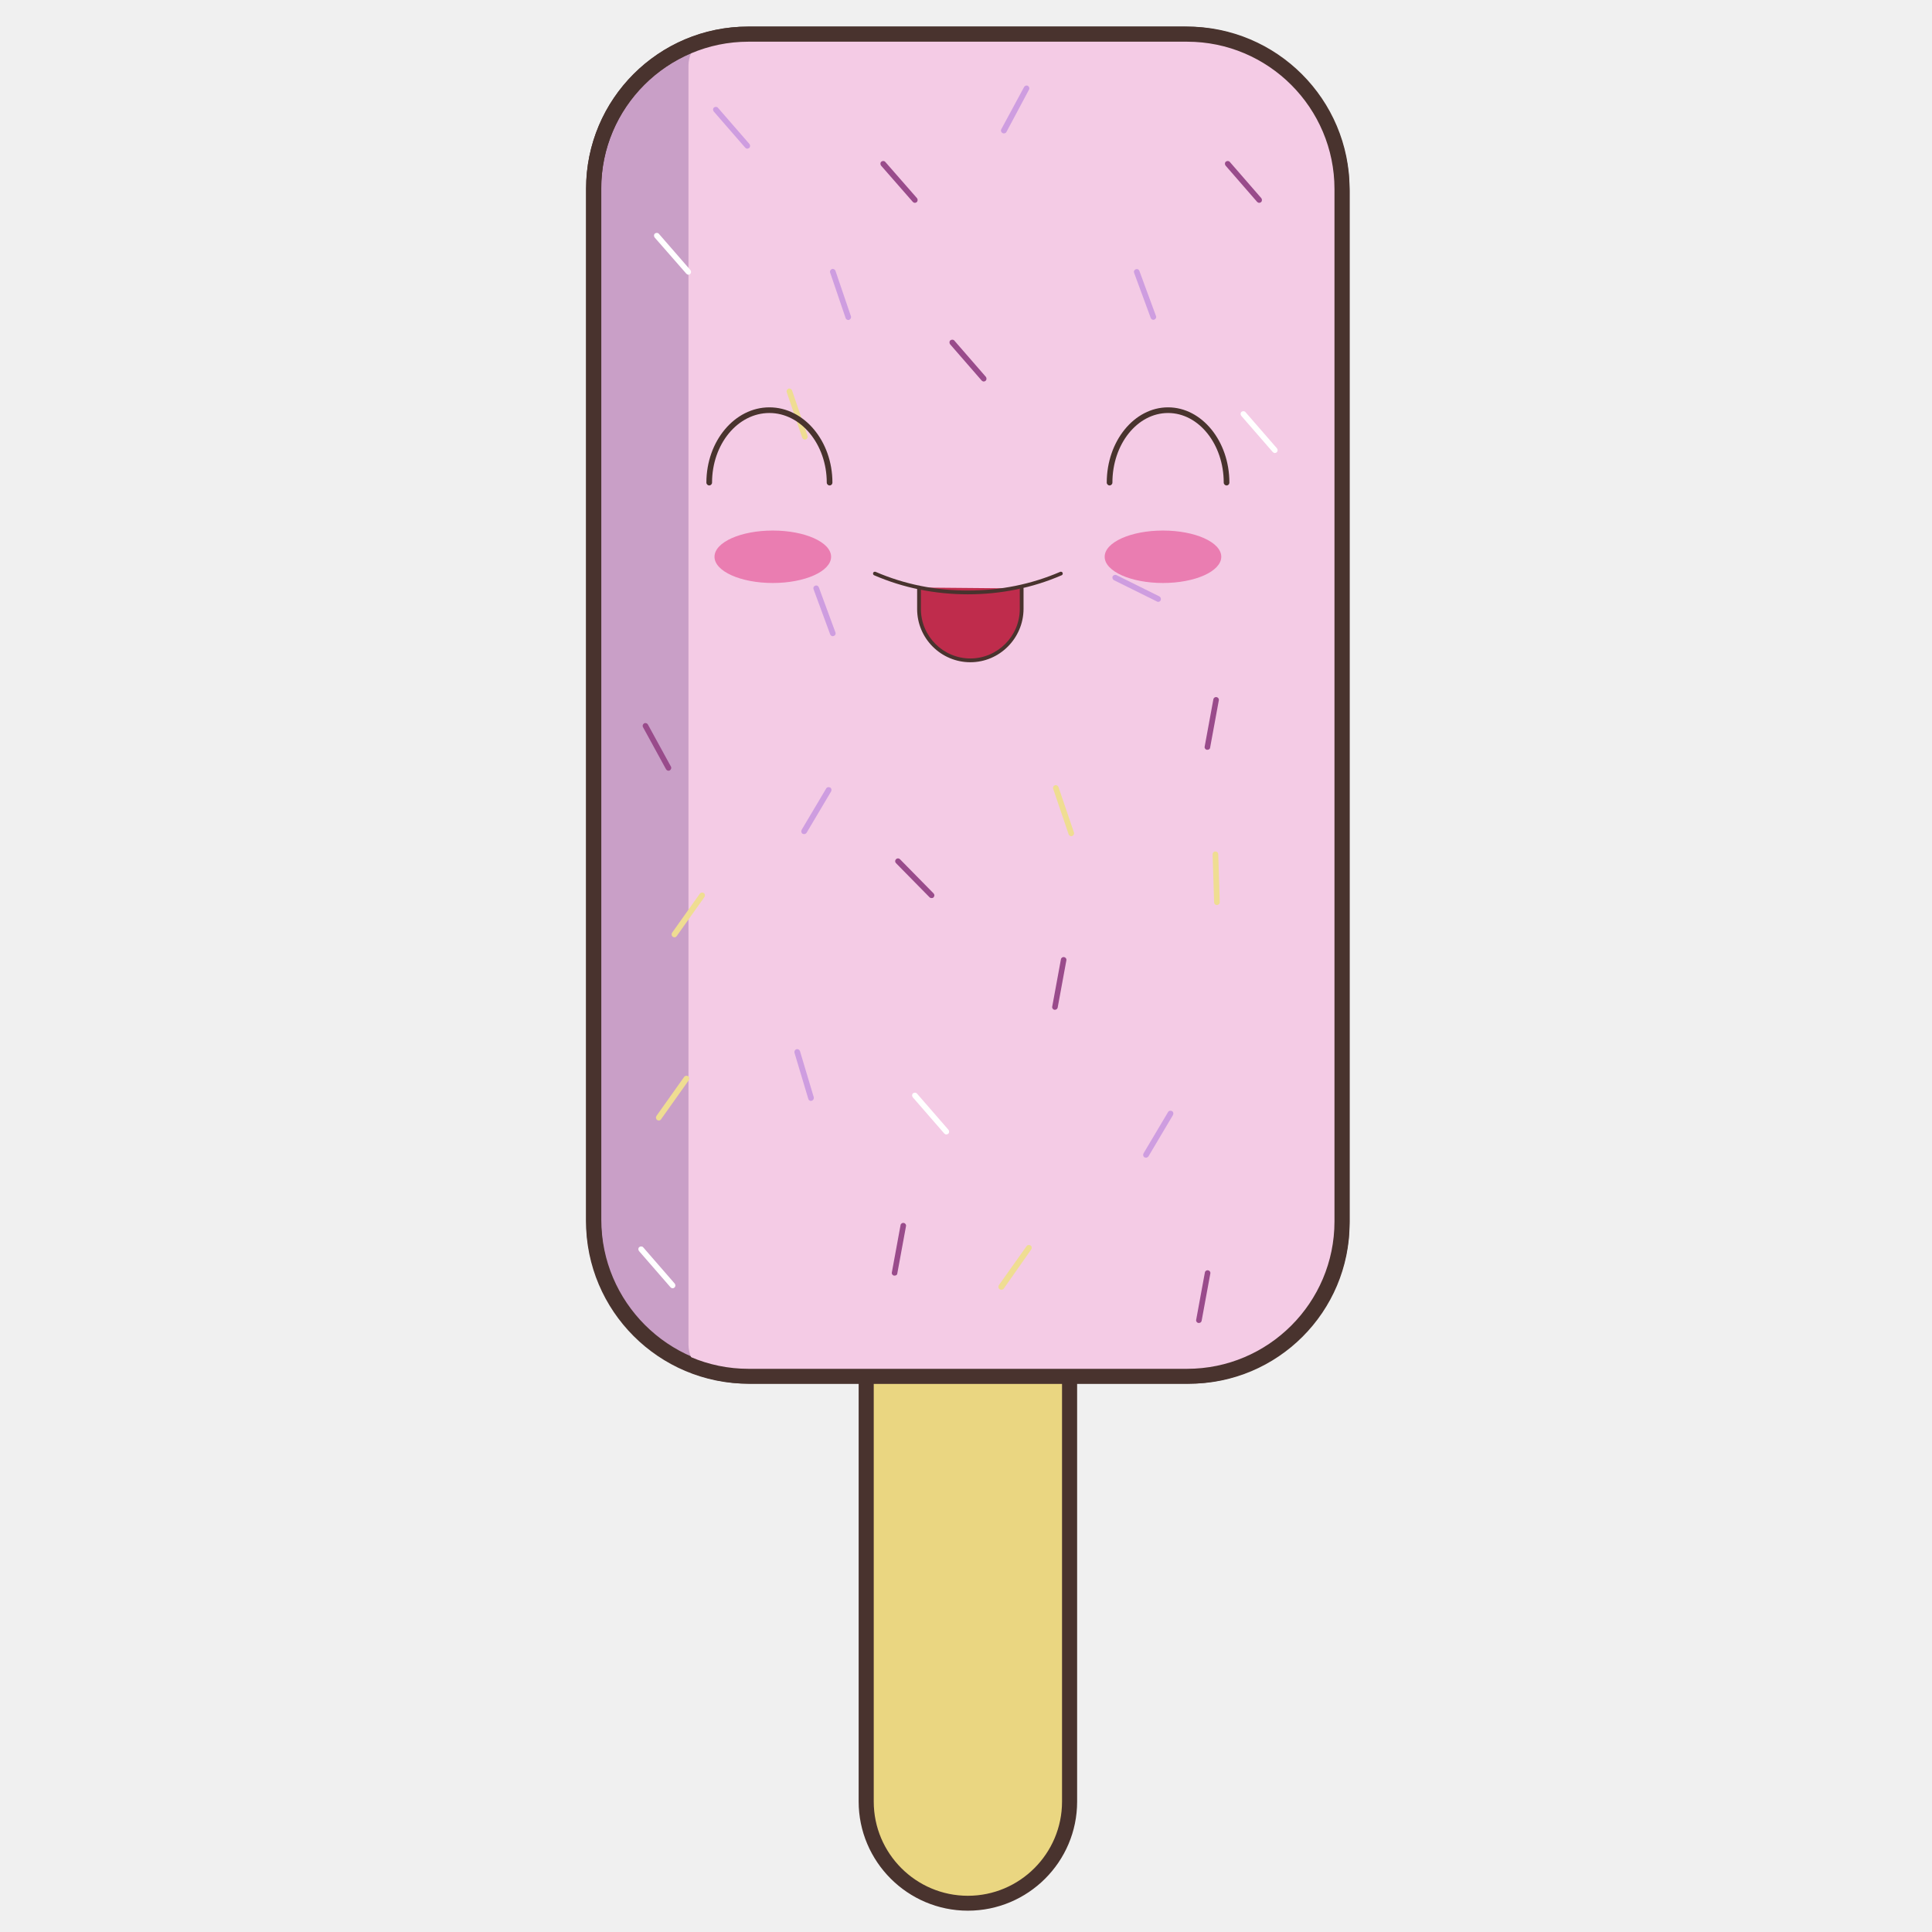
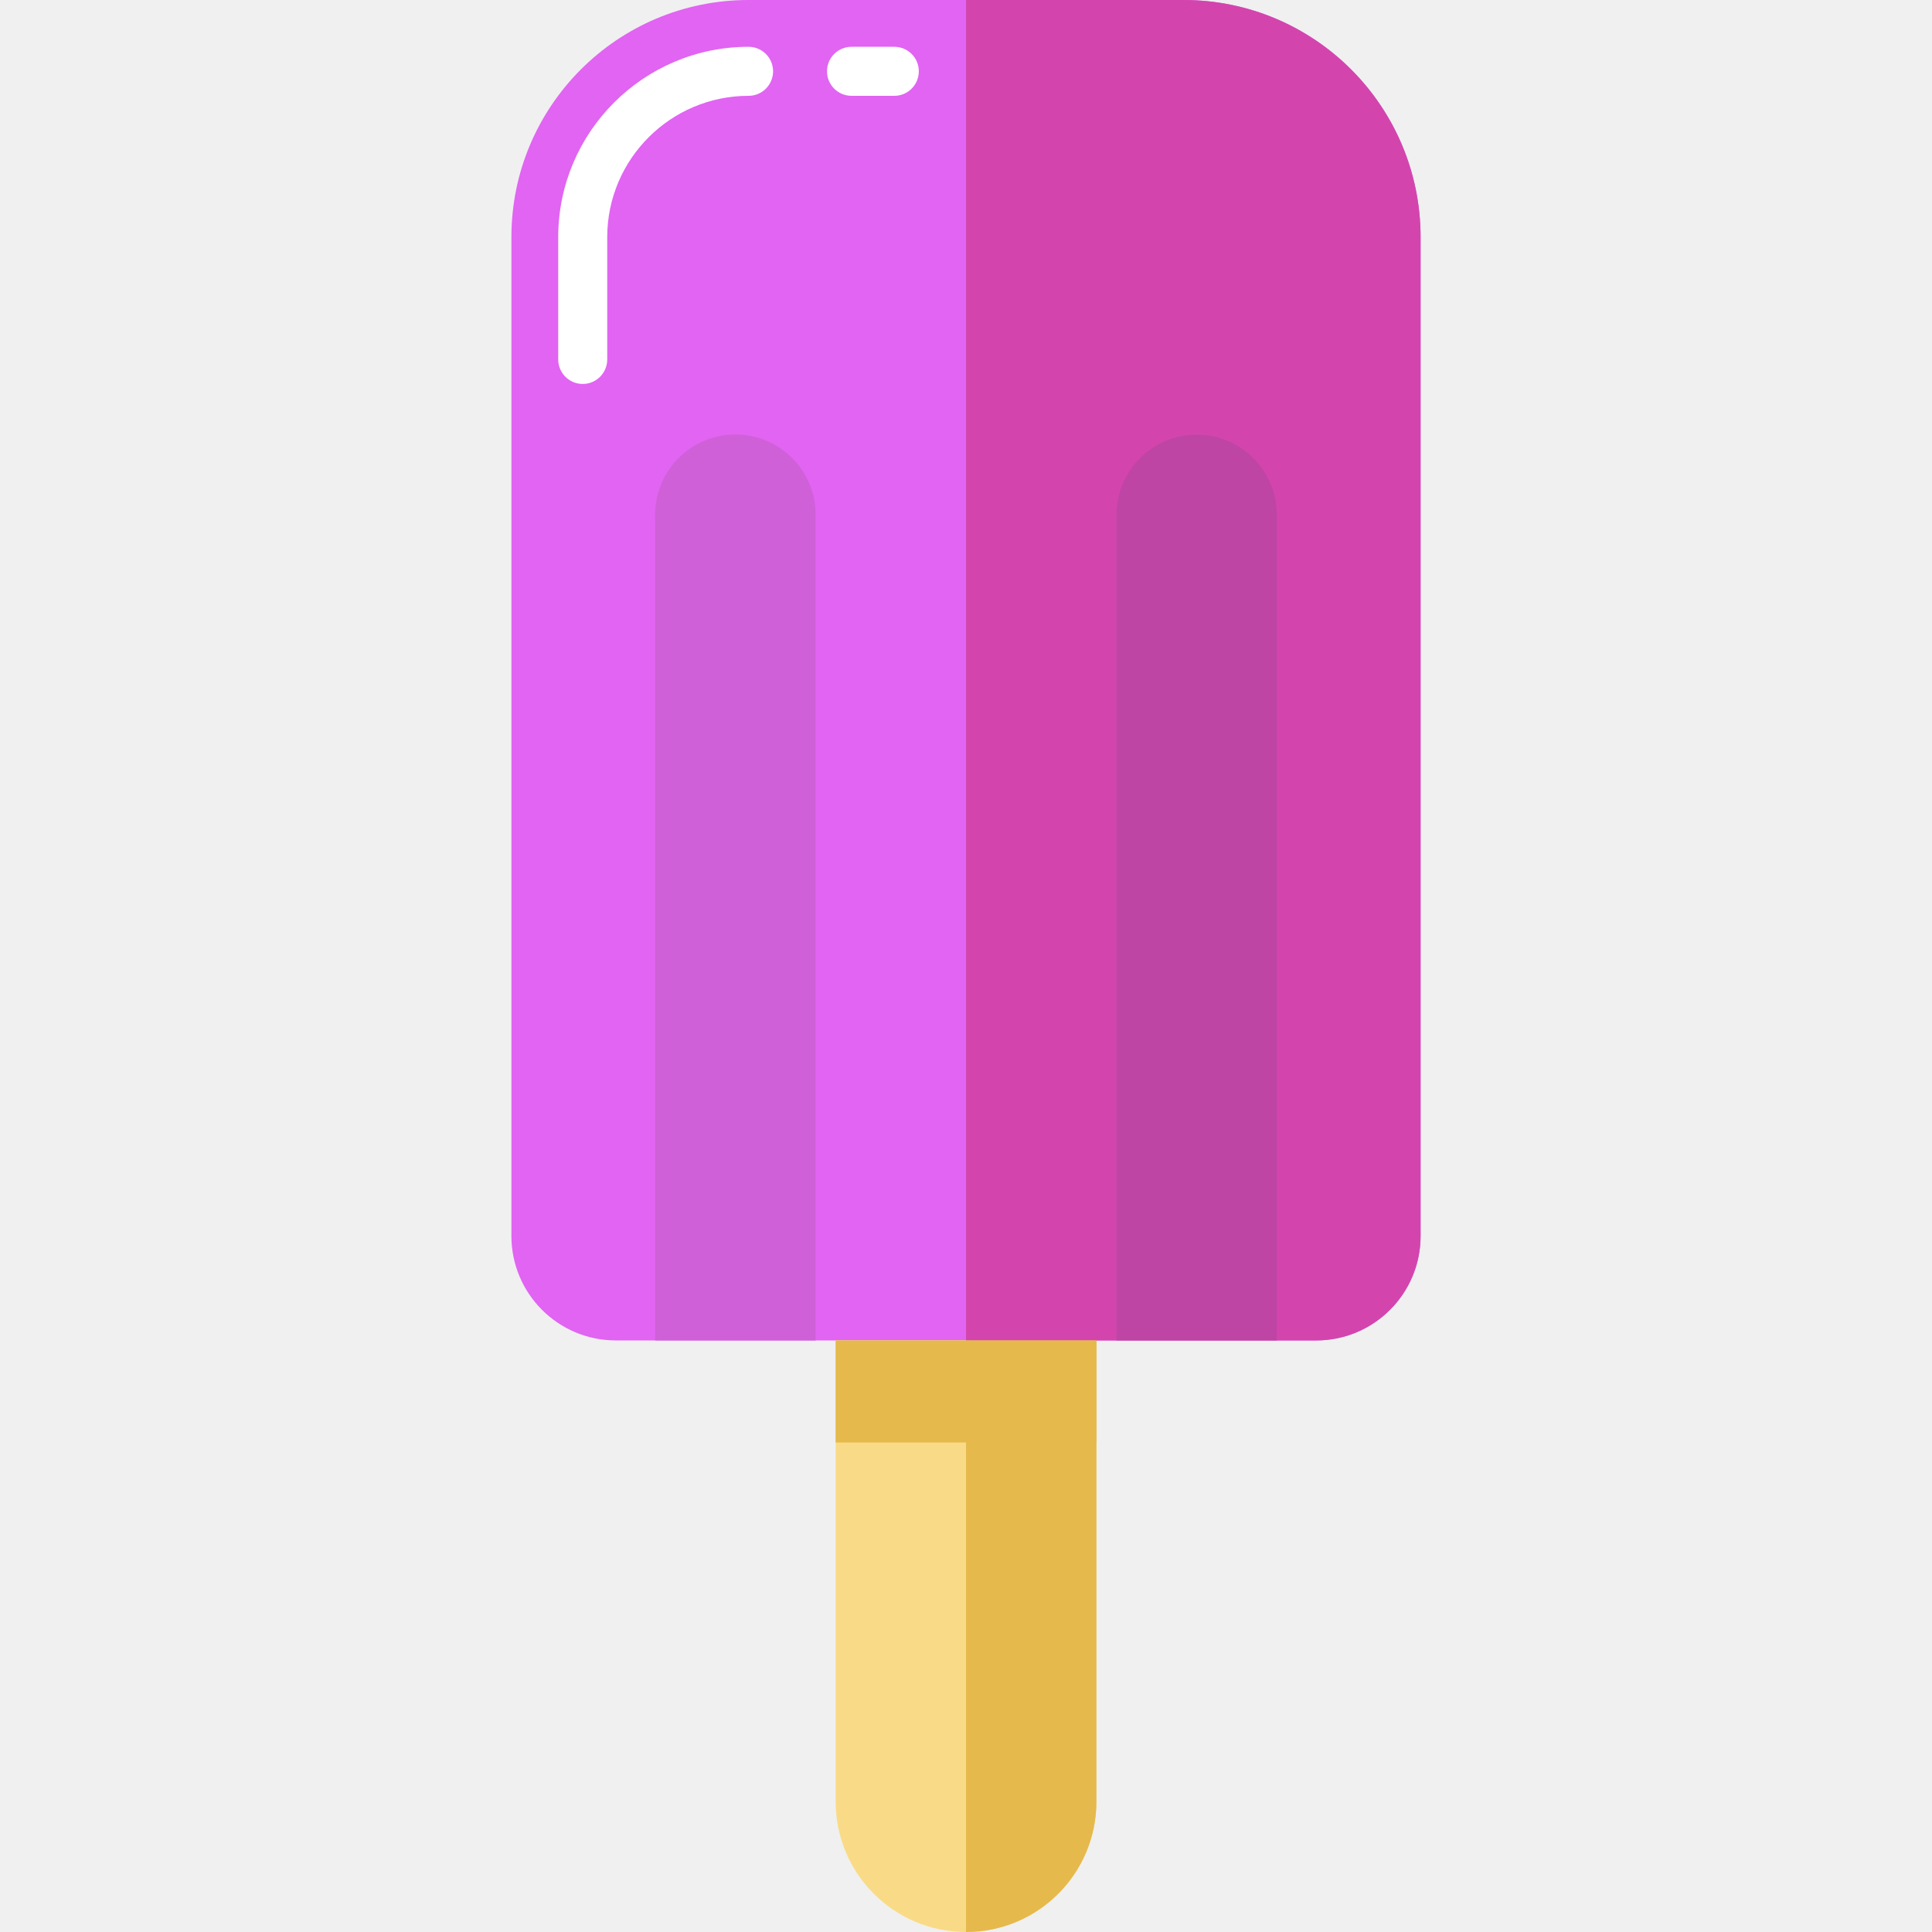
- <svg xmlns="http://www.w3.org/2000/svg" width="800px" height="800px" viewBox="0 0 1024 1024" class="icon" version="1.1">
-   <path d="M513 1008.7c-29.7 0-53.9-24.1-53.9-53.9v-320c0-1 0.8-1.9 1.9-1.9h104c1 0 1.9 0.8 1.9 1.9v320.1c0 29.7-24.2 53.8-53.9 53.8z" fill="#EAD681" />
-   <path d="M513 1012.7c-31.9 0-57.9-26-57.9-57.9v-320c0-3.3 2.6-5.9 5.9-5.9h104c3.3 0 5.9 2.6 5.9 5.9v320.1c0 31.9-26 57.8-57.9 57.8z m-49.9-375.8v318c0 27.5 22.4 49.9 49.9 49.9s49.9-22.4 49.9-49.9v-318h-99.8z" fill="#49332E" />
-   <path d="M630.3 729.4H397.6c-45.8 0-82.9-37.1-82.9-82.9V99.7c0-45.1 36.6-81.6 81.6-81.6h231.8c46 0 83.2 37.3 83.2 83.2v547.1c0 44.7-36.2 81-81 81z" fill="#C99FC7" />
-   <path d="M630.3 733.4H397.6c-47.9 0-86.9-39-86.9-86.9V99.7c0-47.2 38.4-85.6 85.6-85.6h231.8c48.1 0 87.2 39.1 87.2 87.2v547.1c0 46.9-38.1 85-85 85z m-234-711.3c-42.8 0-77.6 34.8-77.6 77.6v546.8c0 43.5 35.4 78.9 78.9 78.9h232.8c42.5 0 77-34.5 77-77V101.3c0-43.7-35.5-79.2-79.2-79.2H396.3z" fill="#49332E" />
-   <path d="M629.7 729.4h-248c-9.3 0-16.8-7.5-16.8-16.8V34.9c0-9.3 7.5-16.8 16.8-16.8h248c45.1 0 81.6 36.6 81.6 81.6v548c0 45.2-36.5 81.7-81.6 81.7z" fill="#F4CBE5" />
-   <path d="M629.3 733.4H396.7c-47.5 0-86.1-38.6-86.1-86.1V100.2c0-47.5 38.6-86.1 86.1-86.1h232.5c47.5 0 86.1 38.6 86.1 86.1v547.2c0 47.4-38.6 86-86 86zM396.7 22.1c-43 0-78.1 35-78.1 78.1v547.2c0 43 35 78.1 78.1 78.1h232.5c43 0 78.1-35 78.1-78.1V100.2c0-43-35-78.1-78.1-78.1H396.7z" fill="#49332E" />
-   <path d="M396.1 78.8c-0.4 0-0.8-0.2-1.1-0.5l-16.7-19.2c-0.5-0.6-0.5-1.6 0.1-2.1s1.6-0.5 2.1 0.1l16.7 19.2c0.5 0.6 0.5 1.6-0.1 2.1-0.3 0.2-0.7 0.4-1 0.4z" fill="#CE9DE0" />
-   <path d="M484.9 107.5c-0.4 0-0.8-0.2-1.1-0.5L467 87.8c-0.5-0.6-0.5-1.6 0.1-2.1s1.6-0.5 2.1 0.1L486 105c0.5 0.6 0.5 1.6-0.1 2.1-0.3 0.3-0.7 0.4-1 0.4zM521.4 202.2c-0.4 0-0.8-0.2-1.1-0.5l-16.7-19.2c-0.5-0.6-0.5-1.6 0.1-2.1s1.6-0.5 2.1 0.1l16.7 19.2c0.5 0.6 0.5 1.6-0.1 2.1-0.3 0.3-0.7 0.4-1 0.4zM667.4 107.5c-0.4 0-0.8-0.2-1.1-0.5l-16.7-19.2c-0.5-0.6-0.5-1.6 0.1-2.1s1.6-0.5 2.1 0.1l16.7 19.2c0.5 0.6 0.5 1.6-0.1 2.1-0.3 0.3-0.7 0.4-1 0.4zM640 397.4h-0.3c-0.8-0.1-1.4-0.9-1.2-1.7l4.6-25c0.1-0.8 0.9-1.4 1.7-1.2 0.8 0.1 1.4 0.9 1.2 1.7l-4.6 25c0 0.7-0.7 1.2-1.4 1.2zM559.2 535.2h-0.3c-0.8-0.1-1.4-0.9-1.2-1.7l4.6-25c0.1-0.8 0.9-1.4 1.7-1.2 0.8 0.1 1.4 0.9 1.2 1.7l-4.6 25c-0.1 0.6-0.7 1.2-1.4 1.2zM493.8 476c-0.4 0-0.8-0.1-1.1-0.4l-17.8-18.1c-0.6-0.6-0.6-1.5 0-2.1 0.6-0.6 1.5-0.6 2.1 0l17.8 18.1c0.6 0.6 0.6 1.5 0 2.1-0.2 0.3-0.6 0.4-1 0.4zM474.2 676.1h-0.3c-0.8-0.1-1.4-0.9-1.2-1.7l4.6-25c0.1-0.8 0.9-1.4 1.7-1.2 0.8 0.1 1.4 0.9 1.2 1.7l-4.6 25c0 0.7-0.6 1.2-1.4 1.2zM635.5 701.2h-0.3c-0.8-0.1-1.4-0.9-1.2-1.7l4.6-25c0.1-0.8 0.9-1.4 1.7-1.2 0.8 0.1 1.4 0.9 1.2 1.7l-4.6 25c-0.1 0.7-0.7 1.2-1.4 1.2zM354.3 408.5c-0.5 0-1-0.3-1.3-0.8l-12.2-22.3c-0.4-0.7-0.1-1.6 0.6-2 0.7-0.4 1.6-0.1 2 0.6l12.2 22.3c0.4 0.7 0.1 1.6-0.6 2-0.2 0.2-0.5 0.2-0.7 0.2z" fill="#994B8B" />
-   <path d="M364.9 145.6c-0.4 0-0.8-0.2-1.1-0.5L347 125.9c-0.5-0.6-0.5-1.6 0.1-2.1s1.6-0.5 2.1 0.1l16.7 19.2c0.5 0.6 0.5 1.6-0.1 2.1-0.2 0.3-0.6 0.4-0.9 0.4zM501.6 601.3c-0.4 0-0.8-0.2-1.1-0.5l-16.7-19.2c-0.5-0.6-0.5-1.6 0.1-2.1s1.6-0.5 2.1 0.1l16.7 19.2c0.5 0.6 0.5 1.6-0.1 2.1-0.3 0.2-0.7 0.4-1 0.4zM356.5 682.8c-0.4 0-0.8-0.2-1.1-0.5l-16.7-19.2c-0.5-0.6-0.5-1.6 0.1-2.1s1.6-0.5 2.1 0.1l16.7 19.2c0.5 0.6 0.5 1.6-0.1 2.1-0.3 0.3-0.6 0.4-1 0.4zM675.7 240.1c-0.4 0-0.8-0.2-1.1-0.5l-16.7-19.2c-0.5-0.6-0.5-1.6 0.1-2.1s1.6-0.5 2.1 0.1l16.7 19.2c0.5 0.6 0.5 1.6-0.1 2.1-0.3 0.3-0.6 0.4-1 0.4z" fill="#FFFFFF" />
-   <path d="M449.6 169.6c-0.6 0-1.2-0.4-1.4-1l-8.2-24.1c-0.3-0.8 0.2-1.6 0.9-1.9 0.8-0.3 1.6 0.2 1.9 0.9l8.2 24.1c0.3 0.8-0.2 1.6-0.9 1.9-0.2 0.1-0.3 0.1-0.5 0.1z" fill="#CE9DE0" />
-   <path d="M426.6 233c-0.6 0-1.2-0.4-1.4-1l-8.2-24.1c-0.3-0.8 0.2-1.6 0.9-1.9 0.8-0.3 1.6 0.2 1.9 0.9L428 231c0.3 0.8-0.2 1.6-0.9 1.9-0.2 0-0.3 0.1-0.5 0.1zM567.8 443.2c-0.6 0-1.2-0.4-1.4-1l-8.2-24.1c-0.3-0.8 0.2-1.6 0.9-1.9 0.8-0.3 1.6 0.2 1.9 0.9l8.2 24.1c0.3 0.8-0.2 1.6-0.9 1.9-0.1 0-0.3 0.1-0.5 0.1zM530.7 683.6c-0.3 0-0.6-0.1-0.9-0.3-0.7-0.5-0.8-1.4-0.4-2.1l14.7-20.7c0.5-0.7 1.4-0.8 2.1-0.4s0.8 1.4 0.4 2.1L532 683c-0.3 0.4-0.8 0.6-1.3 0.6zM349.2 593.9c-0.3 0-0.6-0.1-0.9-0.3-0.7-0.5-0.8-1.4-0.4-2.1l14.7-20.7c0.5-0.7 1.4-0.8 2.1-0.4s0.8 1.4 0.4 2.1l-14.7 20.7c-0.3 0.5-0.8 0.7-1.2 0.7zM357.5 496.8c-0.3 0-0.6-0.1-0.9-0.3-0.7-0.5-0.8-1.4-0.4-2.1l14.7-20.7c0.5-0.7 1.4-0.8 2.1-0.4 0.7 0.5 0.8 1.4 0.4 2.1l-14.7 20.7c-0.3 0.4-0.7 0.7-1.2 0.7zM645 479.7c-0.8 0-1.5-0.6-1.5-1.5l-0.8-25.4c0-0.8 0.6-1.5 1.5-1.5 0.8 0 1.5 0.6 1.5 1.5l0.8 25.4c0 0.8-0.6 1.4-1.5 1.5z" fill="#EFDD92" />
-   <path d="M532 70.7c-0.2 0-0.5-0.1-0.7-0.2-0.7-0.4-1-1.3-0.6-2l12.1-22.4c0.4-0.7 1.3-1 2-0.6s1 1.3 0.6 2l-12 22.5c-0.3 0.5-0.8 0.7-1.4 0.7zM611.3 169.5c-0.6 0-1.2-0.4-1.4-1l-8.8-23.9c-0.3-0.8 0.1-1.6 0.9-1.9 0.8-0.3 1.6 0.1 1.9 0.9l8.8 23.9c0.3 0.8-0.1 1.6-0.9 1.9-0.2 0.1-0.3 0.1-0.5 0.1zM441.4 337.2c-0.6 0-1.2-0.4-1.4-1l-8.8-23.9c-0.3-0.8 0.1-1.6 0.9-1.9 0.8-0.3 1.6 0.1 1.9 0.9l8.8 23.9c0.3 0.8-0.1 1.6-0.9 1.9-0.1 0-0.3 0.1-0.5 0.1zM426.2 442.1c-0.3 0-0.5-0.1-0.8-0.2-0.7-0.4-0.9-1.3-0.5-2.1l13-21.9c0.4-0.7 1.3-0.9 2.1-0.5 0.7 0.4 0.9 1.3 0.5 2.1l-13 21.9c-0.3 0.4-0.8 0.7-1.3 0.7zM607.4 613.6c-0.3 0-0.5-0.1-0.8-0.2-0.7-0.4-0.9-1.3-0.5-2.1l13-21.9c0.4-0.7 1.3-0.9 2.1-0.5 0.7 0.4 0.9 1.3 0.5 2.1l-13 21.9c-0.3 0.4-0.8 0.7-1.3 0.7zM429.8 583.5c-0.6 0-1.2-0.4-1.4-1.1l-7.3-24.4c-0.2-0.8 0.2-1.6 1-1.9 0.8-0.2 1.6 0.2 1.9 1l7.3 24.4c0.2 0.8-0.2 1.6-1 1.9-0.2 0.1-0.3 0.1-0.5 0.1zM613.9 319c-0.2 0-0.5-0.1-0.7-0.2l-22.8-11.3c-0.7-0.4-1-1.3-0.7-2 0.4-0.7 1.3-1 2-0.7l22.8 11.3c0.7 0.4 1 1.3 0.7 2-0.2 0.5-0.7 0.9-1.3 0.9z" fill="#CE9DE0" />
-   <path d="M439.7 257.3c-0.8 0-1.5-0.7-1.5-1.5 0-20.3-13.7-36.9-30.4-36.9-16.8 0-30.4 16.5-30.4 36.9 0 0.8-0.7 1.5-1.5 1.5s-1.5-0.7-1.5-1.5c0-22 15-39.9 33.4-39.9s33.4 17.9 33.4 39.9c0 0.8-0.6 1.5-1.5 1.5zM650.1 257.3c-0.8 0-1.5-0.7-1.5-1.5 0-20.3-13.2-36.9-29.5-36.9s-29.5 16.5-29.5 36.9c0 0.8-0.7 1.5-1.5 1.5s-1.5-0.7-1.5-1.5c0-22 14.6-39.9 32.5-39.9s32.5 17.9 32.5 39.9c0 0.8-0.6 1.5-1.5 1.5z" fill="#49332E" />
-   <path d="M378.7 295.1a30.9 13.9 0 1 0 61.8 0 30.9 13.9 0 1 0-61.8 0Z" fill="#EA7DB1" />
-   <path d="M585.5 295.1a30.9 13.9 0 1 0 61.8 0 30.9 13.9 0 1 0-61.8 0Z" fill="#EA7DB1" />
-   <path d="M541.4 311.9v10.9c0 15-12.2 27.2-27.2 27.2S487 337.8 487 322.8v-11.4" fill="#BF2C4C" />
-   <path d="M514.3 351c-15.5 0-28.2-12.6-28.2-28.2v-11.4c0-0.6 0.4-1 1-1s1 0.4 1 1v11.4c0 14.4 11.8 26.2 26.2 26.2 14.4 0 26.2-11.8 26.2-26.2v-10.9c0-0.6 0.4-1 1-1s1 0.4 1 1v10.9c-0.1 15.5-12.7 28.2-28.2 28.2z" fill="#49332E" />
-   <path d="M513 315c-17.4 0-34.2-3.4-49.7-10.1-0.5-0.2-0.7-0.8-0.5-1.3 0.2-0.5 0.8-0.7 1.3-0.5 15.3 6.6 31.7 9.9 48.9 9.9s33.6-3.3 48.9-9.9c0.5-0.2 1.1 0 1.3 0.5 0.2 0.5 0 1.1-0.5 1.3-15.5 6.7-32.3 10.1-49.7 10.1z" fill="#49332E" />
+ <svg xmlns="http://www.w3.org/2000/svg" version="1.1" id="Layer_1" viewBox="0 0 433.48 433.48" xml:space="preserve" fill="#000000">
+   <g id="SVGRepo_bgCarrier" stroke-width="0" />
+   <g id="SVGRepo_tracerCarrier" stroke-linecap="round" stroke-linejoin="round" />
+   <g id="SVGRepo_iconCarrier">
+     <g>
+       <path style="fill:#e164f2;" d="M318.735,53.2v224.12c0,12.94-10.49,23.43-23.42,23.43h-157.14c-12.94,0-23.43-10.49-23.43-23.43 V53.2c0-29.38,23.82-53.2,53.21-53.2h97.58C294.915,0,318.735,23.82,318.735,53.2z" />
+       <path style="fill:#F9DB87;" d="M245.998,300.75v103.48c0,16.16-13.1,29.25-29.25,29.25c-16.16,0-29.25-13.09-29.25-29.25V300.75 H245.998z" />
+       <path style="fill:#E5B94C;" d="M245.998,300.75v103.48c0,16.16-13.1,29.25-29.25,29.25V300.75H245.998z" />
+       <path style="fill:#d345ad;" d="M318.735,53.2v224.12c0,12.94-10.49,23.43-23.42,23.43h-78.57V0h48.79 C294.915,0,318.735,23.82,318.735,53.2z" />
+       <path style="fill:#bf45a5;" d="M268.49,97.499L268.49,97.499c-9.941,0-17.999,8.058-17.999,17.999V300.75h35.998V115.499 C286.49,105.558,278.431,97.499,268.49,97.499z" />
+       <path style="fill:#cf60d7;" d="M182.995,115.5v185.25h-36V115.5c0-9.94,8.06-18,18-18S182.995,105.56,182.995,115.5z" />
+       <rect x="187.498" y="300.75" style="fill:#E5B94C;" width="58.5" height="22.9" />
+       <path style="fill:#FFFFFF;" d="M200.655,21.5h-9.601c-3.038,0-5.5-2.462-5.5-5.5s2.462-5.5,5.5-5.5h9.601 c3.038,0,5.5,2.462,5.5,5.5S203.693,21.5,200.655,21.5z" />
+       <path style="fill:#FFFFFF;" d="M130.745,86.15c-3.038,0-5.5-2.462-5.5-5.5V53.2c0-23.545,19.16-42.7,42.71-42.7 c3.038,0,5.5,2.462,5.5,5.5s-2.462,5.5-5.5,5.5c-17.485,0-31.71,14.22-31.71,31.7v27.45 C136.245,83.688,133.782,86.15,130.745,86.15z" />
+     </g>
+   </g>
</svg>
